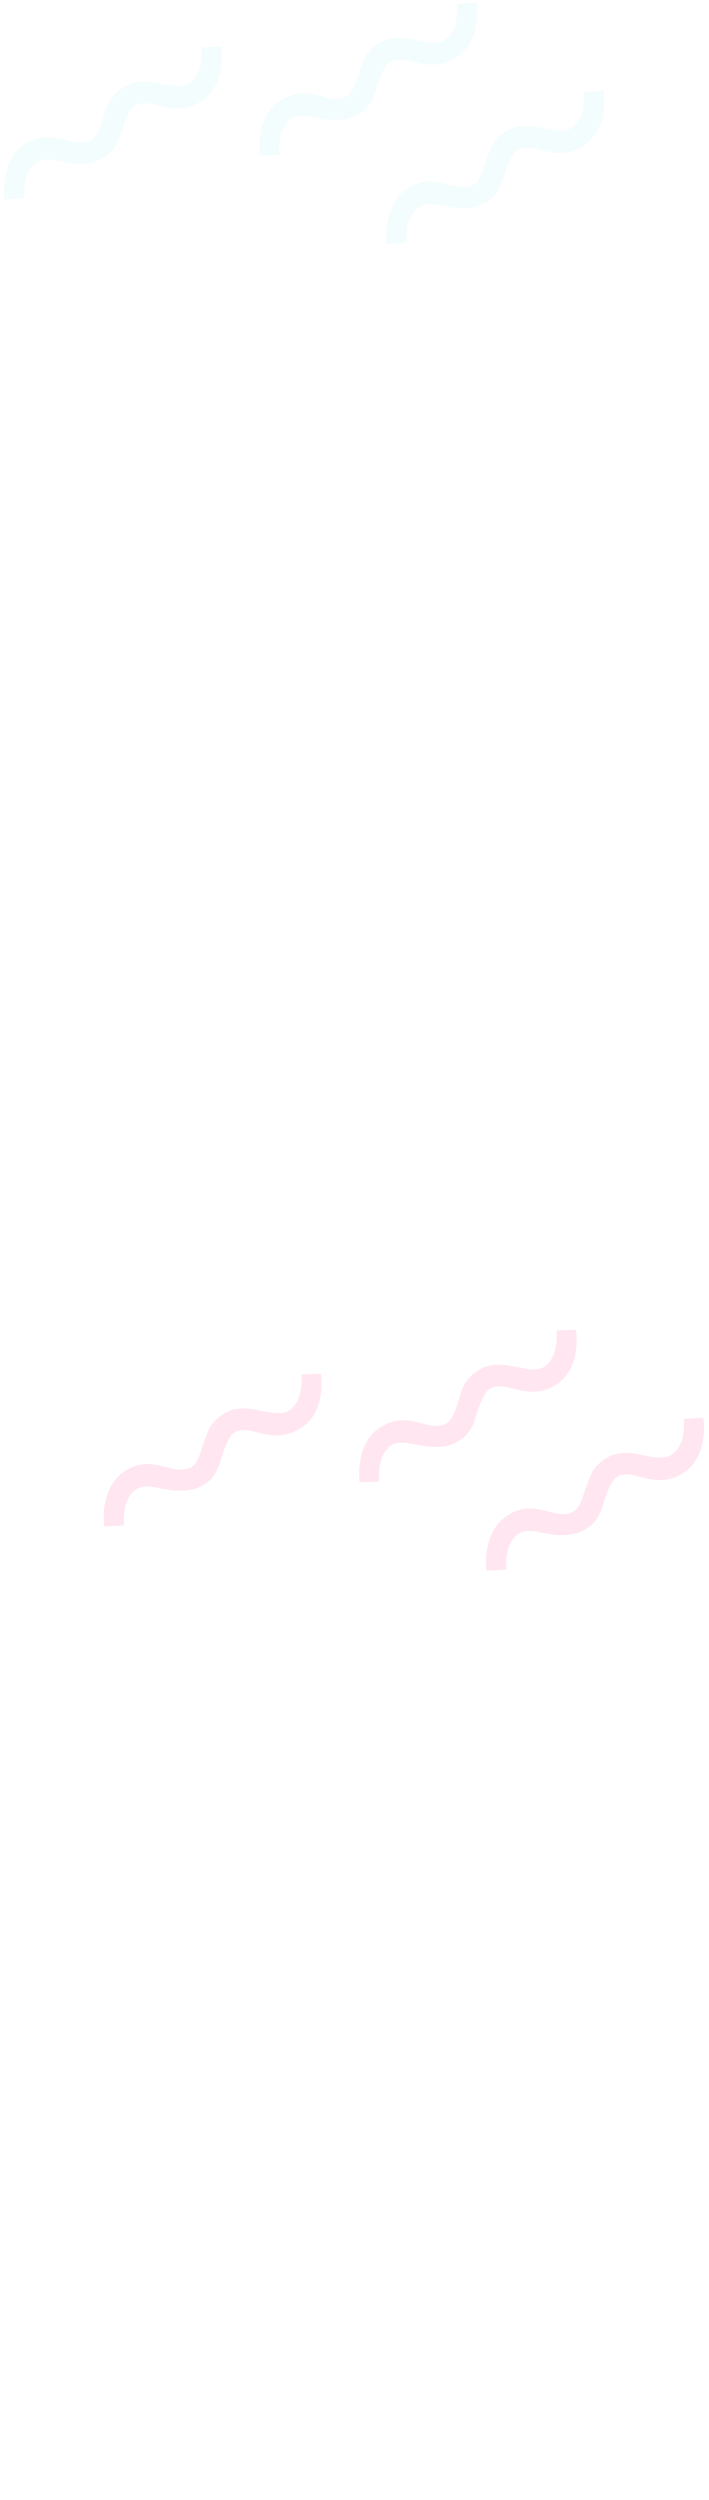
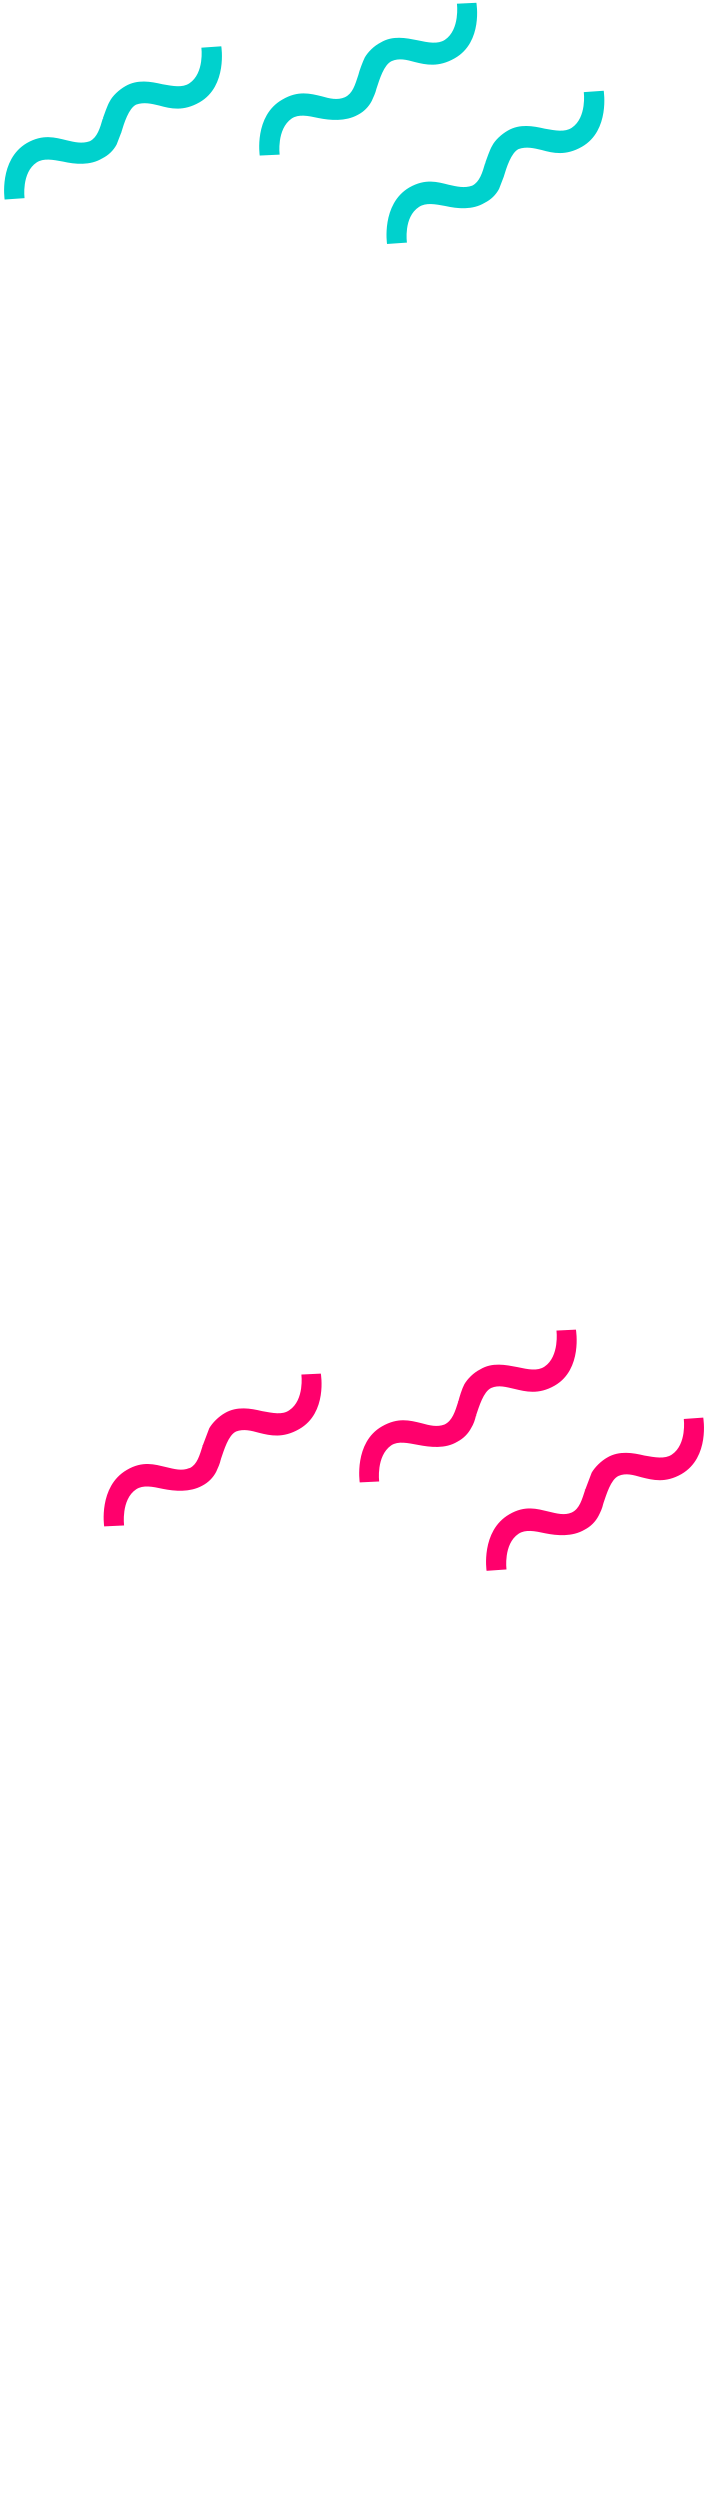
- <svg xmlns="http://www.w3.org/2000/svg" fill="none" viewBox="0 0 153 540">
-   <g fill="#FF006C" opacity=".1">
+ <svg xmlns="http://www.w3.org/2000/svg" width="153" height="540" fill="none" viewBox="0 0 153 540">
+   <g fill="#FF006C" opacity="1">
    <path d="M41 317.1c1.6-.8 2.1-2.7 2.8-4.9-.2.4 0-.3 0 0l1.4-3.7c.7-1.2 2-2.5 3.4-3.3-.1.1.1 0 0 0 2.6-1.5 5.5-1 8-.4 2.3.4 4.4.9 5.9-.2 3.3-2.2 2.6-7.7 2.6-7.7l4.2-.2s1.5 8.5-4.7 12c-3.5 2-6.2 1.4-8.6.8-1.8-.5-3.4-.9-5-.3-1.7.8-2.6 4-3.3 6 .1-.3-.1.5 0 0-.2 1-.6 1.8-1 2.7a7 7 0 0 1-3 3s-.2 0 0 0c-2.7 1.5-6 1.2-8.5.7-2.3-.5-4.3-.9-5.8.1-3.3 2.2-2.6 7.8-2.6 7.8l-4.3.2s-1.3-8.6 4.9-12.2c3.4-2 6-1.2 8.5-.6 1.7.4 3.4.9 5 .2zM96 307.7c1.7-.8 2.3-2.8 3-5-.2.5 0-.3 0 0 .2-.8.8-2.8 1.3-3.7.7-1.2 2-2.5 3.4-3.2-.1 0 .2 0 0 0 2.6-1.6 5.5-1 8.1-.5 2.3.5 4.3.9 5.8-.1 3.3-2.2 2.6-7.8 2.6-7.8l4.2-.2s1.5 8.6-4.6 12.1c-3.5 2-6.2 1.3-8.7.7-1.8-.4-3.4-.9-5-.2-1.7.8-2.6 4-3.3 6 .2-.4 0 .4 0 0-.2.9-.5 1.8-1 2.6a7 7 0 0 1-3 3c.1 0-.2.1 0 0-2.6 1.6-5.9 1.2-8.5.7-2.2-.4-4.3-.9-5.8.1-3.3 2.3-2.6 7.8-2.6 7.8l-4.2.2s-1.3-8.6 4.8-12.1c3.5-2 6-1.3 8.5-.7 1.8.5 3.4.9 5 .3zM123.5 326.7c1.7-.8 2.2-2.8 2.9-4.9-.2.4 0-.4 0 0l1.4-3.7c.7-1.2 2-2.5 3.4-3.3-.1.1.1 0 0 0 2.6-1.5 5.5-1 8-.4 2.3.4 4.4.8 5.9-.2 3.3-2.2 2.6-7.7 2.6-7.7l4.2-.3s1.5 8.6-4.7 12.2c-3.5 2-6.2 1.3-8.6.7-1.8-.5-3.4-1-5-.3-1.7.8-2.6 4-3.3 6 .1-.3-.1.5 0 0-.2 1-.6 1.8-1 2.6a7 7 0 0 1-3 3s-.2.2 0 0c-2.7 1.6-6 1.3-8.5.8-2.3-.5-4.3-.9-5.8.1-3.3 2.2-2.6 7.7-2.6 7.7l-4.3.3s-1.3-8.6 4.9-12.2c3.4-2 6-1.2 8.5-.6 1.7.4 3.4.9 5 .2z" />
  </g>
-   <g fill="#00D1CD" opacity=".05">
+   <g fill="#00D1CD" opacity="5">
    <path d="M19.4 30.5c1.6-.8 2.2-2.8 2.8-4.9 0 .4.2-.4 0 0 .3-.8 1-2.9 1.5-3.7.6-1.2 2-2.5 3.4-3.3-.2.1 0 0 0 0 2.6-1.5 5.4-1 8-.4 2.3.4 4.3.8 5.8-.2 3.3-2.2 2.6-7.7 2.6-7.7l4.3-.3s1.4 8.6-4.7 12.1c-3.5 2-6.2 1.4-8.7.7-1.7-.4-3.3-.8-5-.2-1.6.8-2.6 4-3.2 6 .1-.3-.1.5 0 0l-1 2.6a7 7 0 0 1-3.1 3c.1 0-.1.1 0 0-2.6 1.6-5.9 1.3-8.5.7-2.2-.4-4.2-.8-5.7.2-3.3 2.2-2.6 7.7-2.6 7.7l-4.3.3s-1.3-8.6 4.8-12.2c3.5-2 6.1-1.2 8.6-.6 1.7.4 3.3.8 5 .2zM74.5 21c1.7-.8 2.2-2.7 2.9-4.8-.1.4.1-.4 0 0 .2-.9 1-3 1.4-3.8.7-1.2 2-2.5 3.4-3.2-.1 0 .1-.1 0 0 2.6-1.6 5.5-1 8-.5 2.3.5 4.4.9 5.9-.1C99.4 6.4 98.7.8 98.7.8l4.2-.2s1.5 8.5-4.7 12c-3.5 2-6.2 1.4-8.6.8-1.8-.5-3.4-.9-5-.2-1.7.8-2.6 3.9-3.3 6 .1-.4-.1.4 0 0-.2.9-.6 1.7-1 2.6a7 7 0 0 1-3 3s-.2 0 0 0c-2.7 1.5-6 1.2-8.5.7-2.3-.5-4.3-.9-5.8.1-3.3 2.3-2.6 7.8-2.6 7.8l-4.3.2S54.8 25 61 21.5c3.4-2 6-1.3 8.5-.7 1.7.5 3.4.9 5 .2zM102 40.1c1.6-.8 2.2-2.8 2.8-4.9 0 .4.2-.4 0 0 .3-.8 1-2.9 1.5-3.7.6-1.2 2-2.5 3.4-3.3-.2.1 0 0 0 0 2.6-1.5 5.4-1 8-.4 2.3.4 4.3.8 5.8-.2 3.3-2.2 2.6-7.7 2.6-7.7l4.3-.3s1.4 8.6-4.7 12.1c-3.5 2-6.2 1.4-8.7.7-1.7-.4-3.3-.8-5-.2-1.6.8-2.6 4-3.2 6 .1-.3-.1.4 0 0l-1 2.6a7 7 0 0 1-3.1 3c.1 0-.1.1 0 0-2.6 1.6-5.9 1.3-8.5.7-2.2-.4-4.2-.8-5.7.2-3.4 2.2-2.6 7.7-2.6 7.7l-4.3.3s-1.3-8.6 4.8-12.2c3.5-2 6.1-1.2 8.5-.6 1.8.4 3.4.8 5.1.2z" />
  </g>
</svg>
